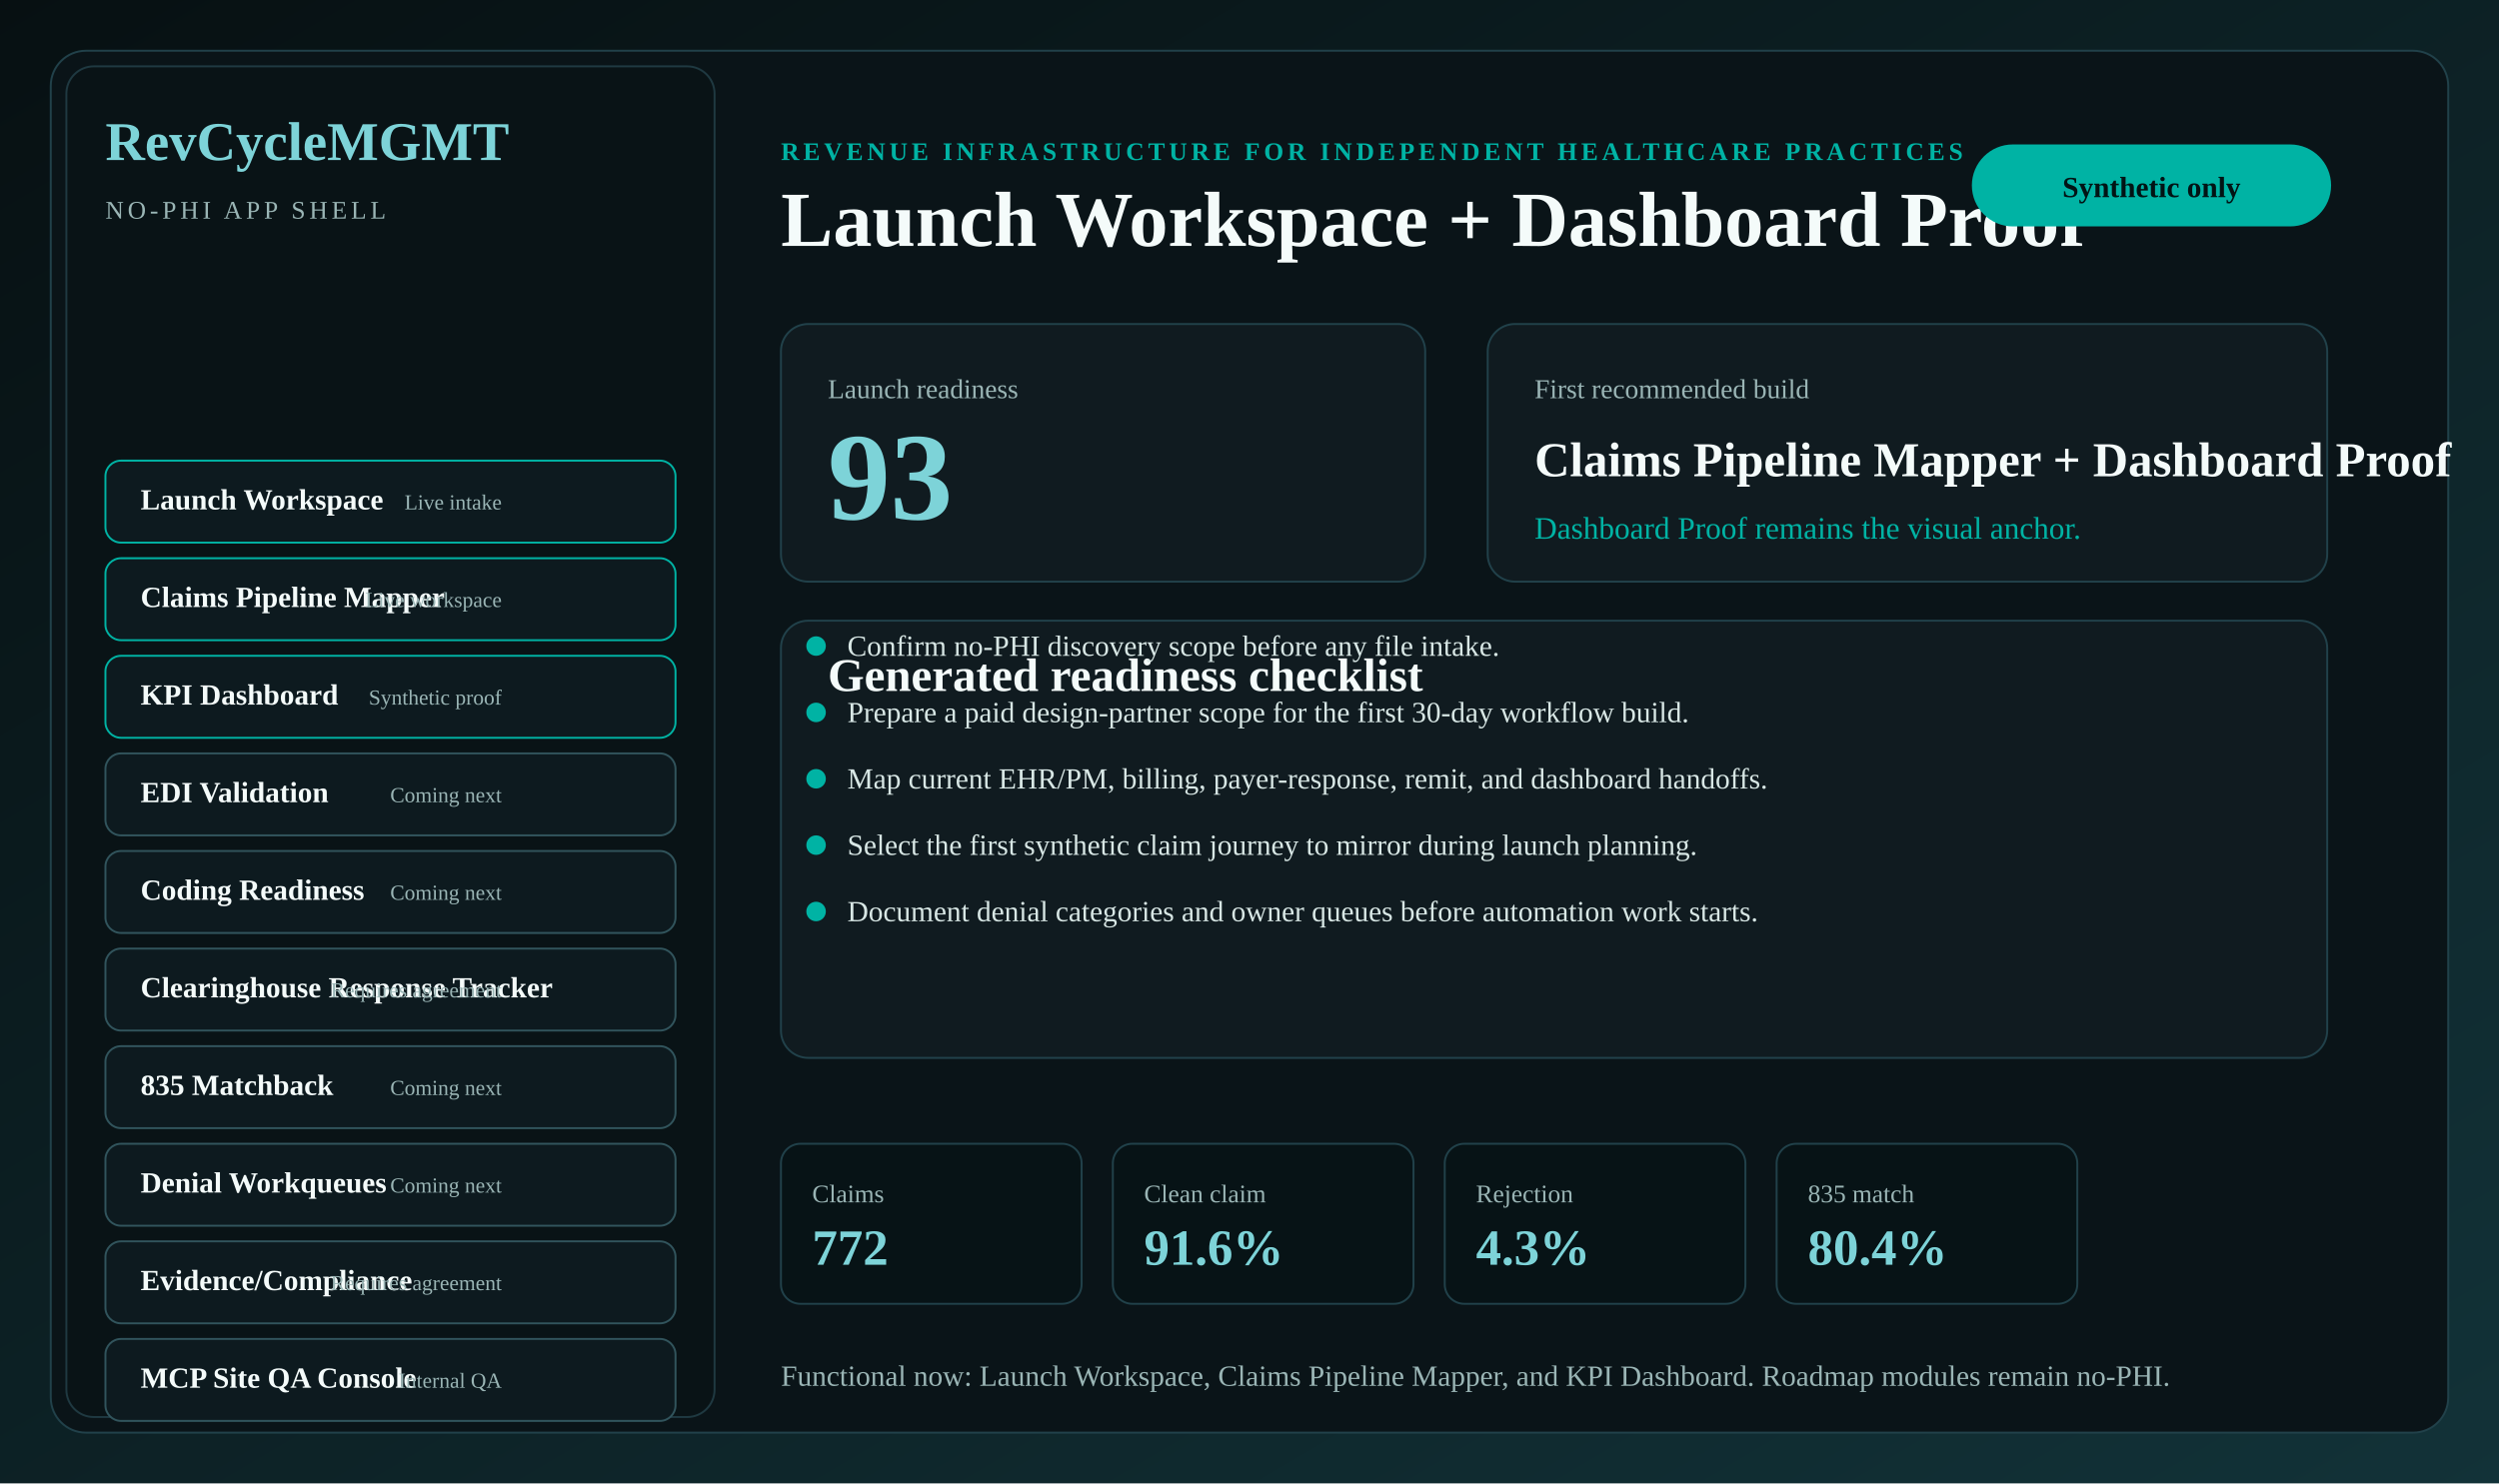
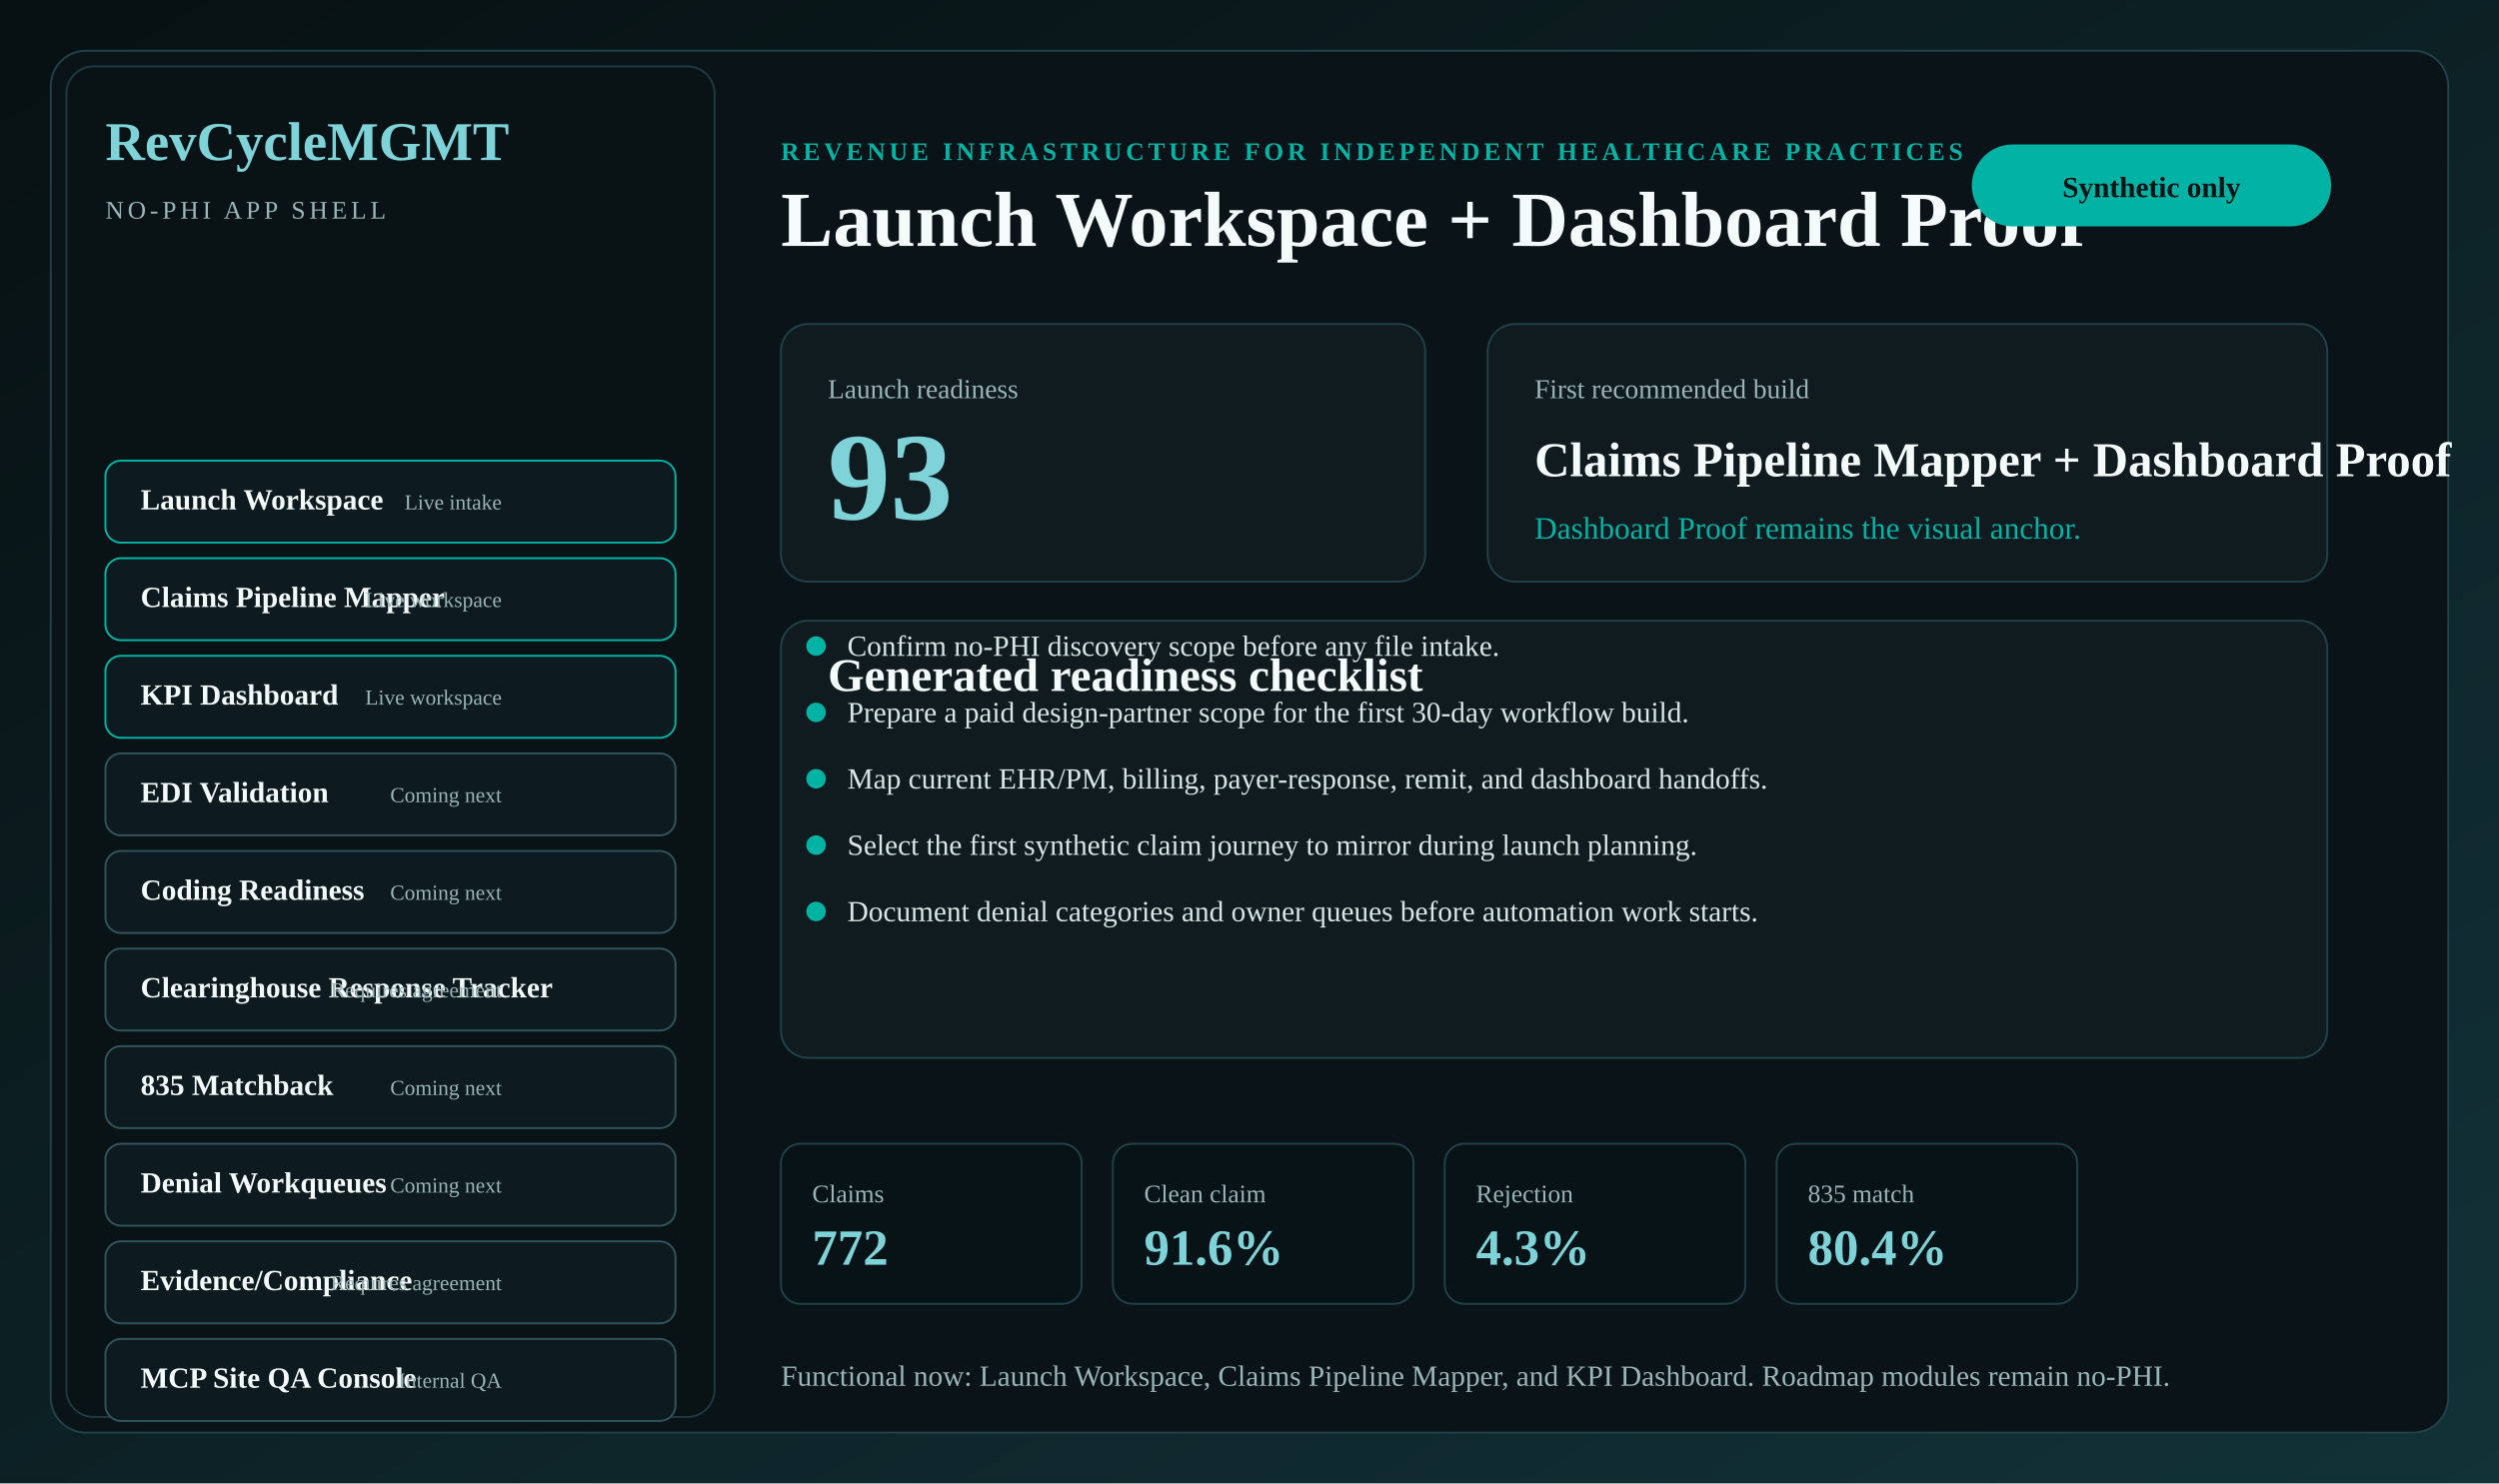
<svg xmlns="http://www.w3.org/2000/svg" width="1280" height="760" viewBox="0 0 1280 760" role="img" aria-labelledby="title desc">
  <defs>
    <linearGradient id="bg" x1="0" x2="1" y1="0" y2="1">
      <stop stop-color="#071012" offset="0" />
      <stop stop-color="#123238" offset="1" />
    </linearGradient>
  </defs>
  <rect width="1280" height="760" fill="url(#bg)" />
  <rect x="26" y="26" width="1228" height="708" rx="18" fill="#0a1418" stroke="#21414a" />
  <rect x="34" y="34" width="332" height="692" rx="14" fill="#091316" stroke="#1f3941" />
  <text x="54" y="82" fill="#7dd3d8" font-size="28" font-weight="900">RevCycleMGMT</text>
  <text x="54" y="112" fill="#9ab5b5" font-size="13" letter-spacing="2">NO-PHI APP SHELL</text>
  <rect x="54" y="236" width="292" height="42" rx="8" fill="#0d1a1f" stroke="#00B3A4" />
  <text x="72" y="261" fill="#f4fbfa" font-size="15" font-weight="700">Launch Workspace</text>
  <text x="257" y="261" fill="#9ab5b5" font-size="11" text-anchor="end">Live intake</text>
  <rect x="54" y="286" width="292" height="42" rx="8" fill="#0d1a1f" stroke="#00B3A4" />
  <text x="72" y="311" fill="#f4fbfa" font-size="15" font-weight="700">Claims Pipeline Mapper</text>
  <text x="257" y="311" fill="#9ab5b5" font-size="11" text-anchor="end">Live workspace</text>
  <rect x="54" y="336" width="292" height="42" rx="8" fill="#0d1a1f" stroke="#00B3A4" />
  <text x="72" y="361" fill="#f4fbfa" font-size="15" font-weight="700">KPI Dashboard</text>
-   <text x="257" y="361" fill="#9ab5b5" font-size="11" text-anchor="end">Synthetic proof</text>
+   <text x="257" y="361" fill="#9ab5b5" font-size="11" text-anchor="end">Live workspace</text>
  <rect x="54" y="386" width="292" height="42" rx="8" fill="#0d1a1f" stroke="#31545c" />
  <text x="72" y="411" fill="#f4fbfa" font-size="15" font-weight="700">EDI Validation</text>
  <text x="257" y="411" fill="#9ab5b5" font-size="11" text-anchor="end">Coming next</text>
  <rect x="54" y="436" width="292" height="42" rx="8" fill="#0d1a1f" stroke="#31545c" />
  <text x="72" y="461" fill="#f4fbfa" font-size="15" font-weight="700">Coding Readiness</text>
  <text x="257" y="461" fill="#9ab5b5" font-size="11" text-anchor="end">Coming next</text>
  <rect x="54" y="486" width="292" height="42" rx="8" fill="#0d1a1f" stroke="#31545c" />
  <text x="72" y="511" fill="#f4fbfa" font-size="15" font-weight="700">Clearinghouse Response Tracker</text>
  <text x="257" y="511" fill="#9ab5b5" font-size="11" text-anchor="end">Requires agreement</text>
  <rect x="54" y="536" width="292" height="42" rx="8" fill="#0d1a1f" stroke="#31545c" />
  <text x="72" y="561" fill="#f4fbfa" font-size="15" font-weight="700">835 Matchback</text>
  <text x="257" y="561" fill="#9ab5b5" font-size="11" text-anchor="end">Coming next</text>
  <rect x="54" y="586" width="292" height="42" rx="8" fill="#0d1a1f" stroke="#31545c" />
  <text x="72" y="611" fill="#f4fbfa" font-size="15" font-weight="700">Denial Workqueues</text>
  <text x="257" y="611" fill="#9ab5b5" font-size="11" text-anchor="end">Coming next</text>
  <rect x="54" y="636" width="292" height="42" rx="8" fill="#0d1a1f" stroke="#31545c" />
  <text x="72" y="661" fill="#f4fbfa" font-size="15" font-weight="700">Evidence/Compliance</text>
  <text x="257" y="661" fill="#9ab5b5" font-size="11" text-anchor="end">Requires agreement</text>
  <rect x="54" y="686" width="292" height="42" rx="8" fill="#0d1a1f" stroke="#31545c" />
  <text x="72" y="711" fill="#f4fbfa" font-size="15" font-weight="700">MCP Site QA Console</text>
  <text x="257" y="711" fill="#9ab5b5" font-size="11" text-anchor="end">Internal QA</text>
  <text x="400" y="82" fill="#00B3A4" font-size="13" font-weight="800" letter-spacing="2">REVENUE INFRASTRUCTURE FOR INDEPENDENT HEALTHCARE PRACTICES</text>
  <text x="400" y="126" fill="#f4fbfa" font-size="40" font-weight="900">Launch Workspace + Dashboard Proof</text>
  <rect x="1010" y="74" width="184" height="42" rx="21" fill="#00B3A4" />
  <text x="1102" y="101" fill="#021415" font-size="15" font-weight="900" text-anchor="middle">Synthetic only</text>
  <rect x="400" y="166" width="330" height="132" rx="14" fill="#101b20" stroke="#21414a" />
  <text x="424" y="204" fill="#9ab5b5" font-size="14">Launch readiness</text>
  <text x="424" y="266" fill="#7dd3d8" font-size="64" font-weight="900">93</text>
  <rect x="762" y="166" width="430" height="132" rx="14" fill="#101b20" stroke="#21414a" />
  <text x="786" y="204" fill="#9ab5b5" font-size="14">First recommended build</text>
  <text x="786" y="244" fill="#f4fbfa" font-size="25" font-weight="800">Claims Pipeline Mapper + Dashboard Proof</text>
  <text x="786" y="276" fill="#00B3A4" font-size="16">Dashboard Proof remains the visual anchor.</text>
  <rect x="400" y="318" width="792" height="224" rx="14" fill="#101b20" stroke="#21414a" />
  <text x="424" y="354" fill="#f4fbfa" font-size="24" font-weight="900">Generated readiness checklist</text>
  <circle cx="418" cy="331" r="5" fill="#00B3A4" />
  <text x="434" y="336" fill="#d8e7e5" font-size="15">Confirm no-PHI discovery scope before any file intake.</text>
  <circle cx="418" cy="365" r="5" fill="#00B3A4" />
  <text x="434" y="370" fill="#d8e7e5" font-size="15">Prepare a paid design-partner scope for the first 30-day workflow build.</text>
  <circle cx="418" cy="399" r="5" fill="#00B3A4" />
  <text x="434" y="404" fill="#d8e7e5" font-size="15">Map current EHR/PM, billing, payer-response, remit, and dashboard handoffs.</text>
  <circle cx="418" cy="433" r="5" fill="#00B3A4" />
  <text x="434" y="438" fill="#d8e7e5" font-size="15">Select the first synthetic claim journey to mirror during launch planning.</text>
  <circle cx="418" cy="467" r="5" fill="#00B3A4" />
  <text x="434" y="472" fill="#d8e7e5" font-size="15">Document denial categories and owner queues before automation work starts.</text>
  <rect x="400" y="586" width="154" height="82" rx="10" fill="#071316" stroke="#21414a" />
  <text x="416" y="616" fill="#9ab5b5" font-size="13">Claims</text>
  <text x="416" y="648" fill="#7dd3d8" font-size="26" font-weight="800">772</text>
  <rect x="570" y="586" width="154" height="82" rx="10" fill="#071316" stroke="#21414a" />
  <text x="586" y="616" fill="#9ab5b5" font-size="13">Clean claim</text>
  <text x="586" y="648" fill="#7dd3d8" font-size="26" font-weight="800">91.6%</text>
  <rect x="740" y="586" width="154" height="82" rx="10" fill="#071316" stroke="#21414a" />
  <text x="756" y="616" fill="#9ab5b5" font-size="13">Rejection</text>
  <text x="756" y="648" fill="#7dd3d8" font-size="26" font-weight="800">4.3%</text>
  <rect x="910" y="586" width="154" height="82" rx="10" fill="#071316" stroke="#21414a" />
  <text x="926" y="616" fill="#9ab5b5" font-size="13">835 match</text>
  <text x="926" y="648" fill="#7dd3d8" font-size="26" font-weight="800">80.4%</text>
  <text x="400" y="710" fill="#9ab5b5" font-size="15">Functional now: Launch Workspace, Claims Pipeline Mapper, and KPI Dashboard. Roadmap modules remain no-PHI.</text>
</svg>
